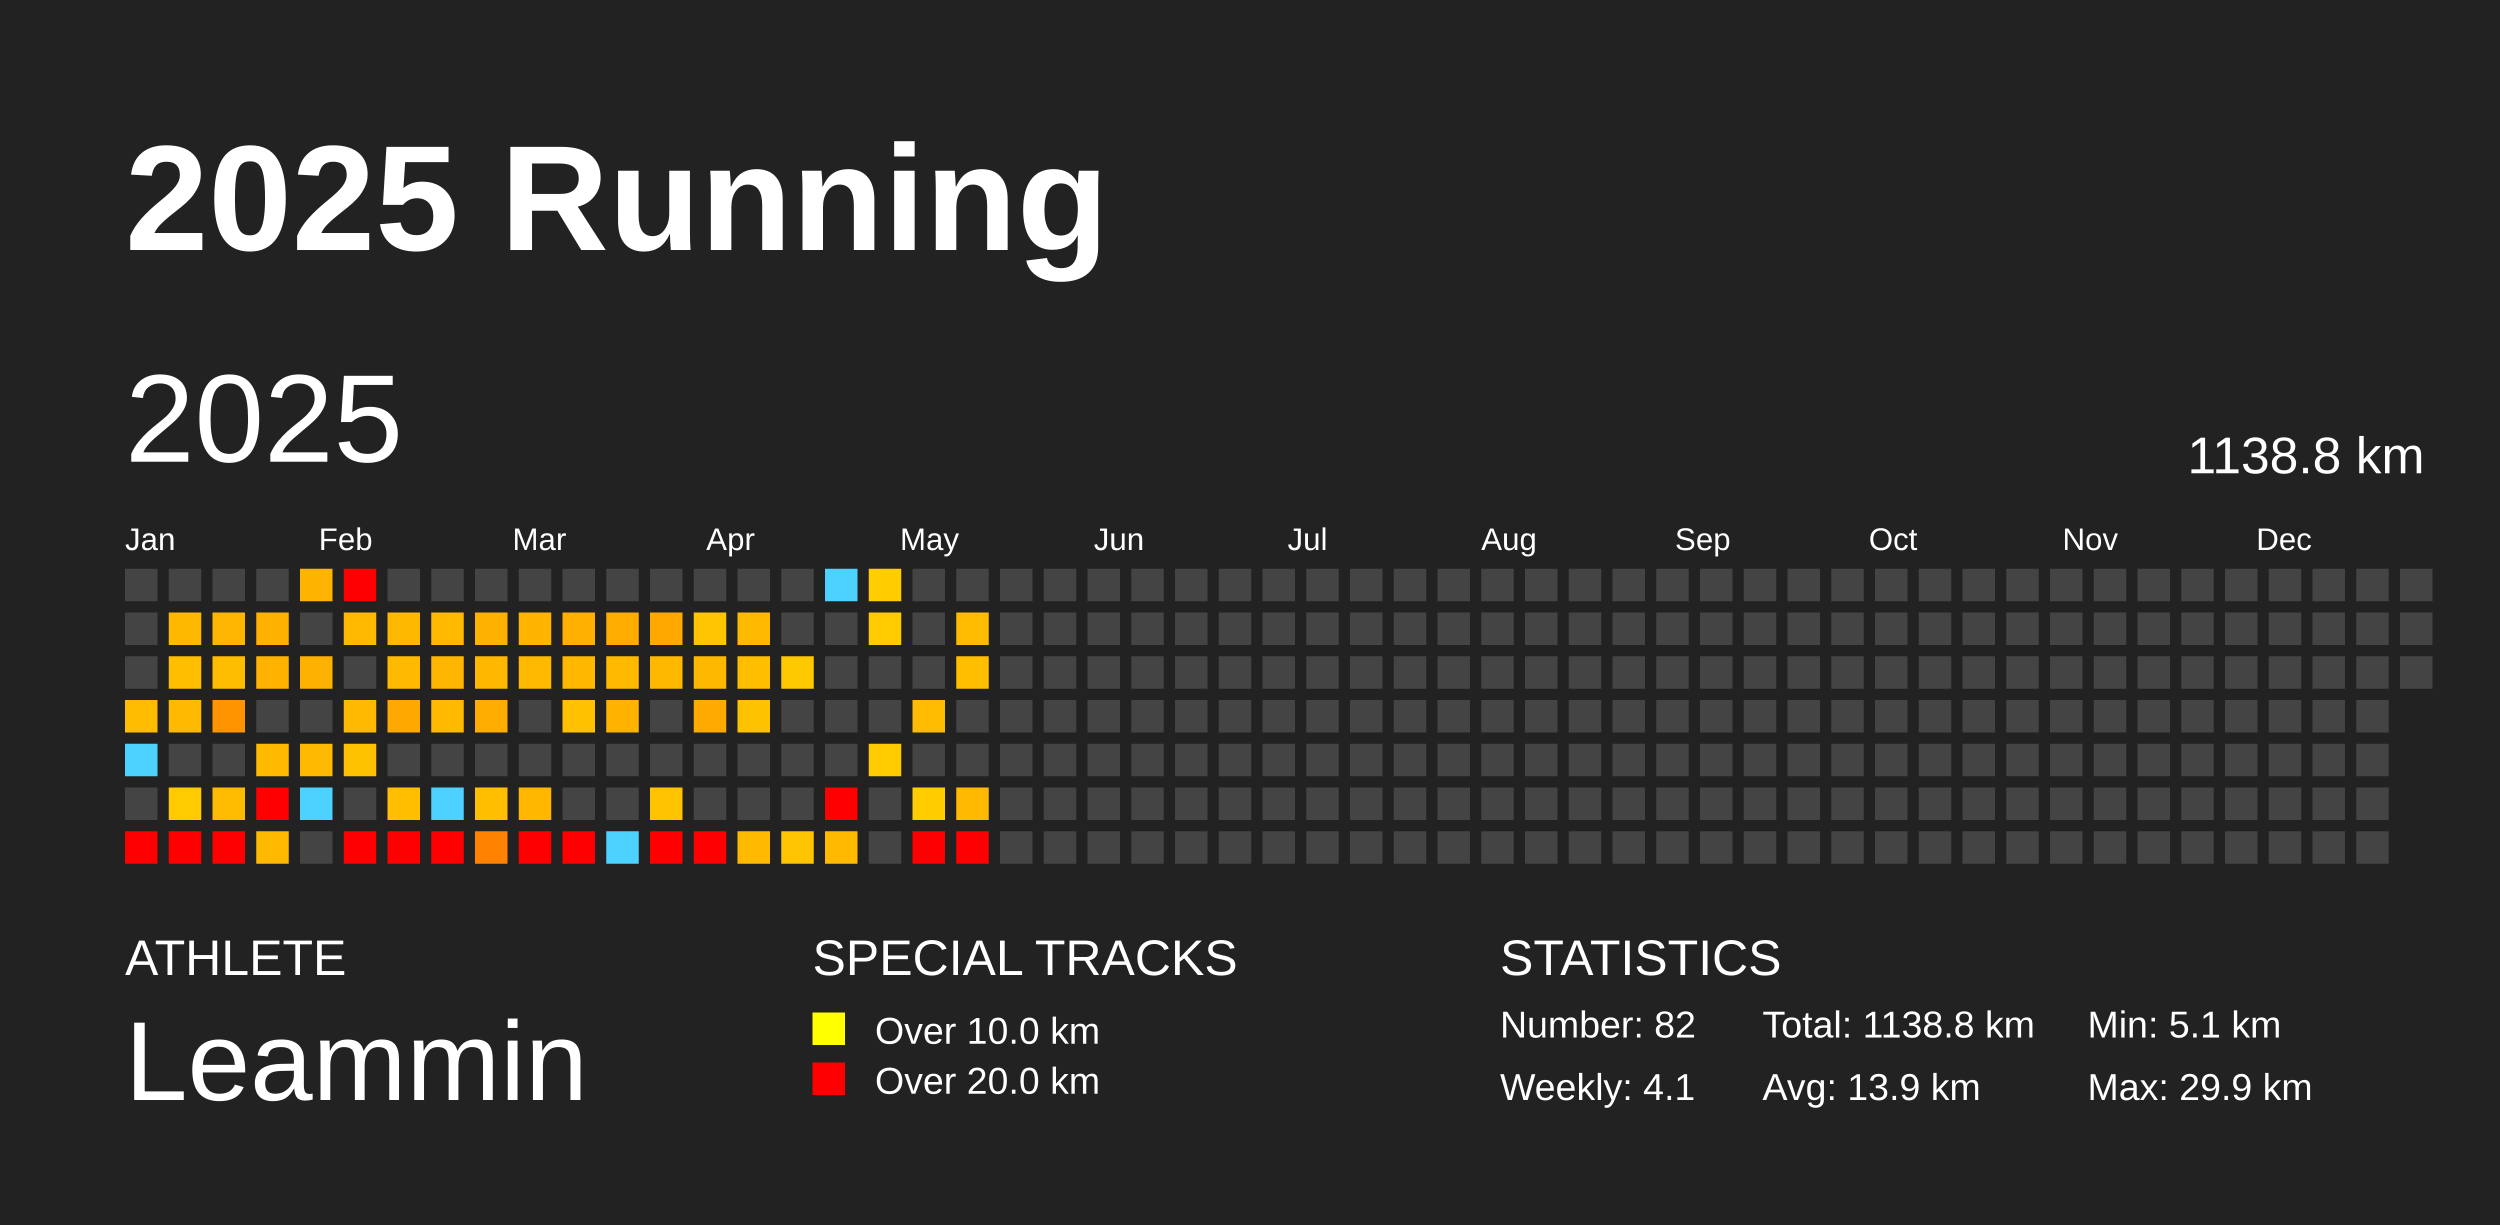
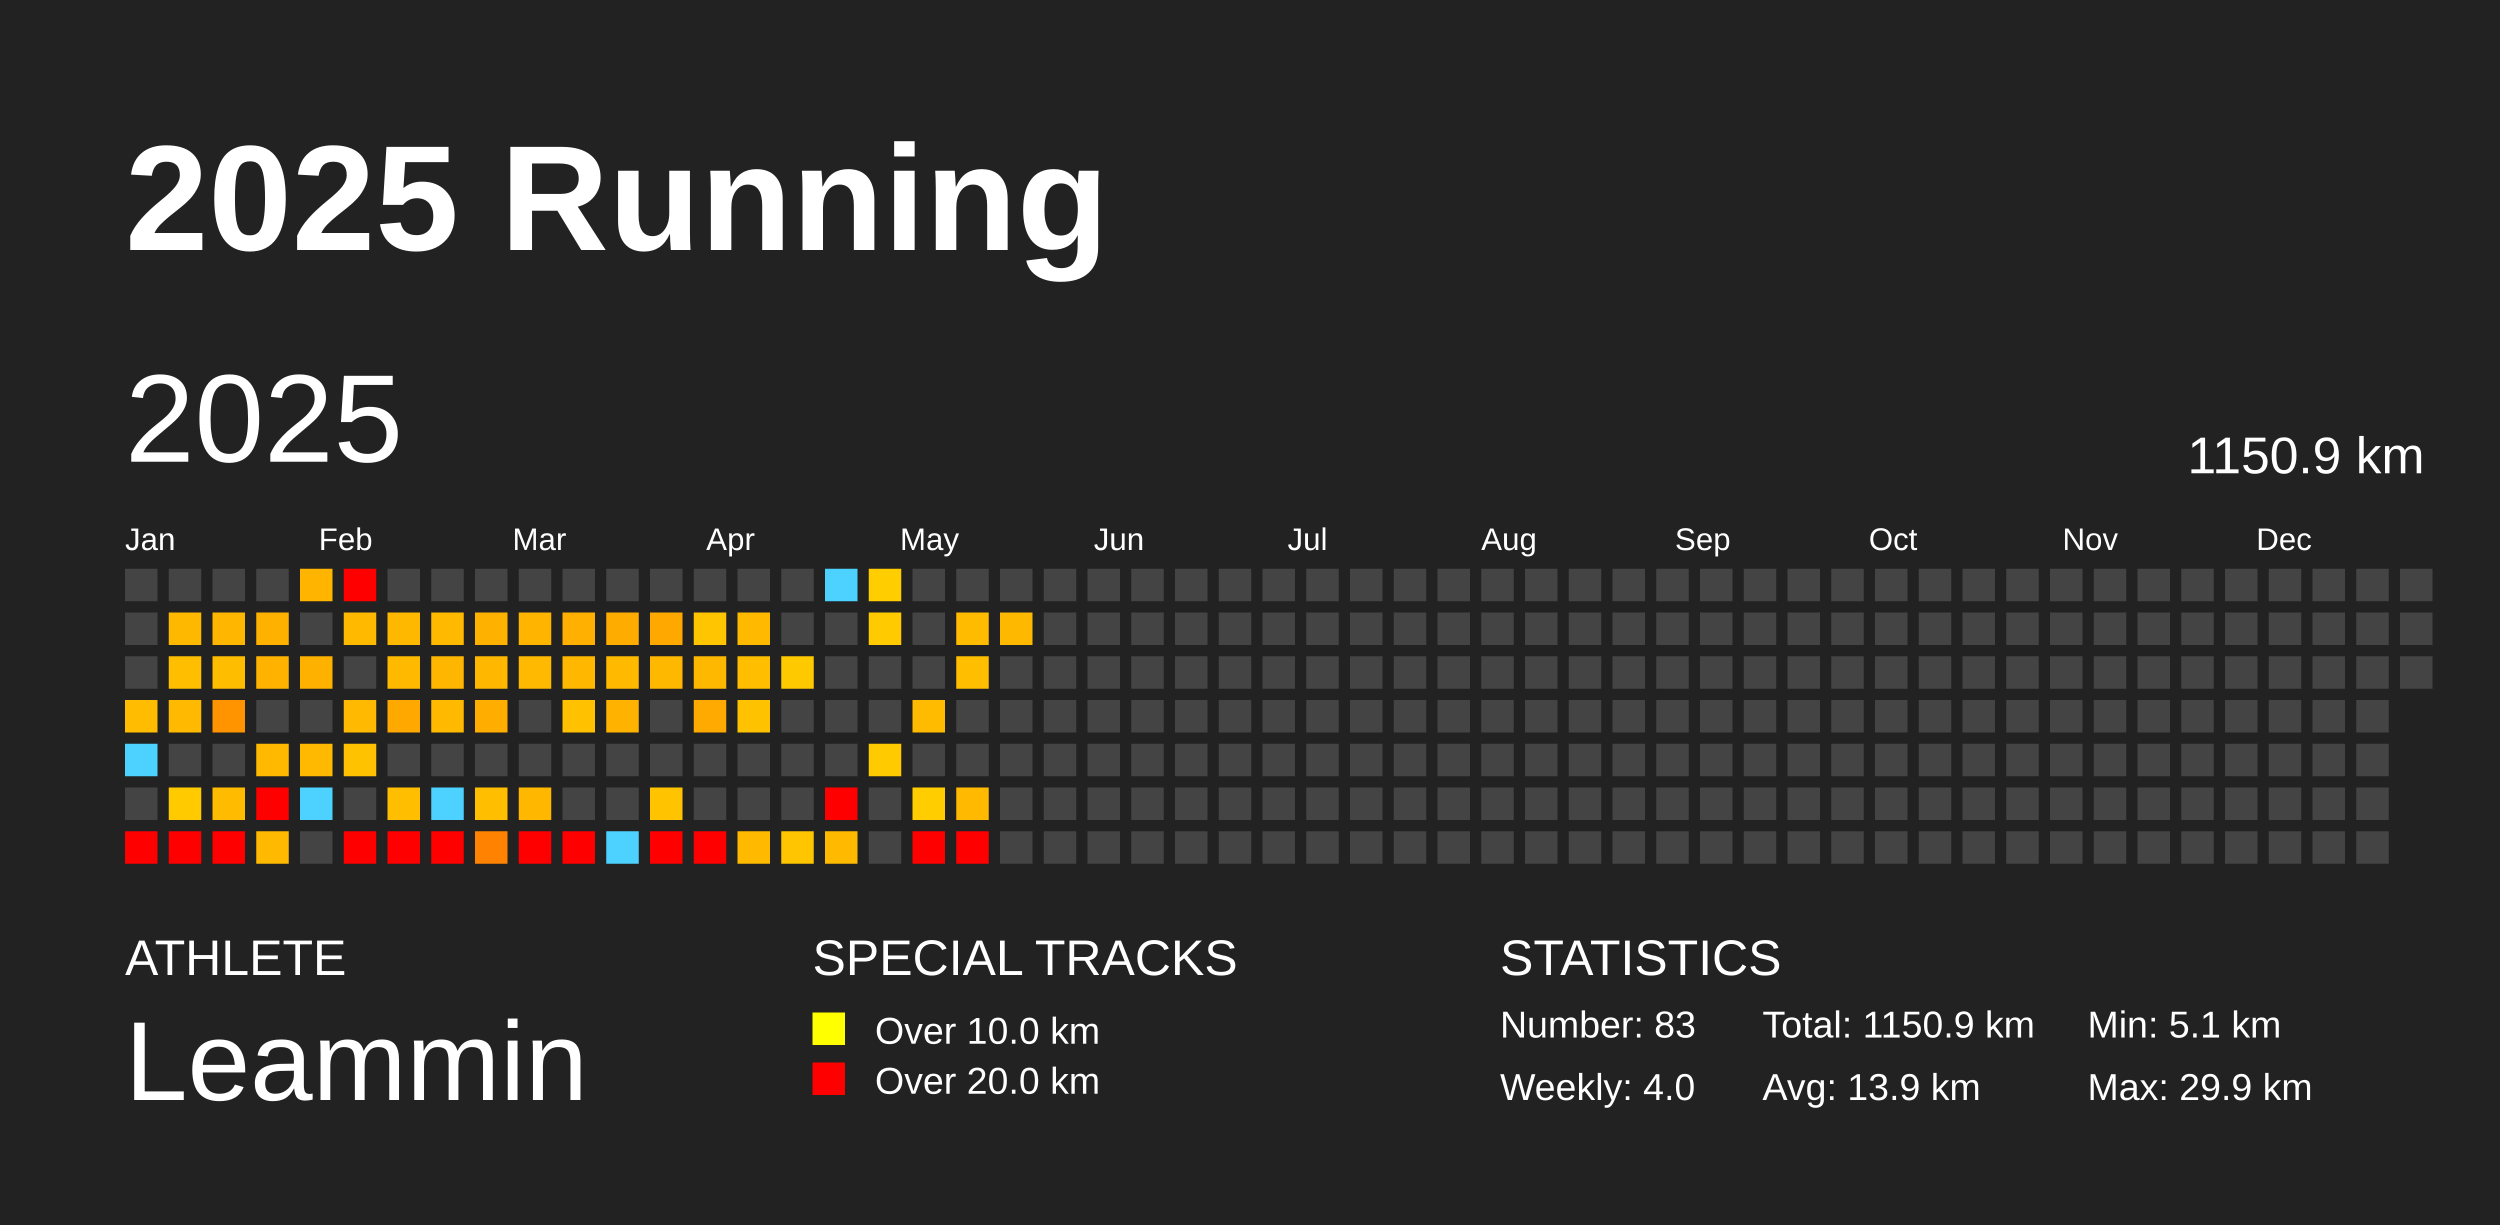
<svg xmlns="http://www.w3.org/2000/svg" baseProfile="full" height="98mm" version="1.1" viewBox="0,0,200,98" width="200mm">
  <defs />
  <rect fill="#222222" height="98" width="200" x="0" y="0" />
  <text fill="#FFFFFF" style="font-size:12px; font-family:Arial; font-weight:bold;" x="10" y="20">2025 Running</text>
  <text fill="#FFFFFF" style="font-size:4px; font-family:Arial" x="10" y="78">ATHLETE</text>
  <text fill="#FFFFFF" style="font-size:9px; font-family:Arial" x="10" y="88">Leammin</text>
  <text fill="#FFFFFF" style="font-size:4px; font-family:Arial" x="65" y="78">SPECIAL TRACKS</text>
  <rect fill="yellow" height="2.6" width="2.6" x="65" y="81" />
  <text fill="#FFFFFF" style="font-size:3px; font-family:Arial" x="70" y="83.5">Over 10.0 km</text>
  <rect fill="red" height="2.6" width="2.6" x="65" y="85" />
  <text fill="#FFFFFF" style="font-size:3px; font-family:Arial" x="70" y="87.5">Over 20.0 km</text>
  <text fill="#FFFFFF" style="font-size:4px; font-family:Arial" x="120" y="78">STATISTICS</text>
-   <text fill="#FFFFFF" style="font-size:3px; font-family:Arial" x="120" y="83">Number: 82</text>
-   <text fill="#FFFFFF" style="font-size:3px; font-family:Arial" x="120" y="88">Weekly: 4.1</text>
-   <text fill="#FFFFFF" style="font-size:3px; font-family:Arial" x="141" y="83">Total: 1138.8 km</text>
+   <text fill="#FFFFFF" style="font-size:3px; font-family:Arial" x="120" y="83">Number: 83</text>
+   <text fill="#FFFFFF" style="font-size:3px; font-family:Arial" x="120" y="88">Weekly: 4.0</text>
+   <text fill="#FFFFFF" style="font-size:3px; font-family:Arial" x="141" y="83">Total: 1150.9 km</text>
  <text fill="#FFFFFF" style="font-size:3px; font-family:Arial" x="141" y="88">Avg: 13.9 km</text>
  <text fill="#FFFFFF" style="font-size:3px; font-family:Arial" x="167" y="83">Min: 5.1 km</text>
  <text fill="#FFFFFF" style="font-size:3px; font-family:Arial" x="167" y="88">Max: 29.9 km</text>
  <text dominant-baseline="hanging" fill="#FFFFFF" style="font-size:10.0px; font-family:Arial;" x="10" y="30">2025</text>
-   <text dominant-baseline="hanging" fill="#FFFFFF" style="font-size:4.125px; font-family:Arial;" x="175" y="35">1138.8 km</text>
+   <text dominant-baseline="hanging" fill="#FFFFFF" style="font-size:4.125px; font-family:Arial;" x="175" y="35">1150.9 km</text>
  <text fill="#FFFFFF" style="font-size:2.5px; font-family:Arial" x="10.0" y="44">Jan</text>
  <text fill="#FFFFFF" style="font-size:2.5px; font-family:Arial" x="25.5" y="44">Feb</text>
  <text fill="#FFFFFF" style="font-size:2.5px; font-family:Arial" x="41.0" y="44">Mar</text>
  <text fill="#FFFFFF" style="font-size:2.5px; font-family:Arial" x="56.5" y="44">Apr</text>
  <text fill="#FFFFFF" style="font-size:2.5px; font-family:Arial" x="72.0" y="44">May</text>
  <text fill="#FFFFFF" style="font-size:2.5px; font-family:Arial" x="87.5" y="44">Jun</text>
  <text fill="#FFFFFF" style="font-size:2.5px; font-family:Arial" x="103.0" y="44">Jul</text>
  <text fill="#FFFFFF" style="font-size:2.5px; font-family:Arial" x="118.5" y="44">Aug</text>
  <text fill="#FFFFFF" style="font-size:2.5px; font-family:Arial" x="134.0" y="44">Sep</text>
  <text fill="#FFFFFF" style="font-size:2.5px; font-family:Arial" x="149.5" y="44">Oct</text>
  <text fill="#FFFFFF" style="font-size:2.5px; font-family:Arial" x="165.0" y="44">Nov</text>
  <text fill="#FFFFFF" style="font-size:2.5px; font-family:Arial" x="180.5" y="44">Dec</text>
  <rect fill="#444444" height="2.6" width="2.6" x="10.0" y="45.5" />
  <rect fill="#444444" height="2.6" width="2.6" x="10.0" y="49.0" />
  <rect fill="#444444" height="2.6" width="2.6" x="10.0" y="52.5" />
  <rect fill="#ffbc00" height="2.6" width="2.6" x="10.0" y="56.0" />
  <rect fill="#4dd2ff" height="2.6" width="2.6" x="10.0" y="59.5" />
  <rect fill="#444444" height="2.6" width="2.6" x="10.0" y="63.0" />
  <rect fill="red" height="2.6" width="2.6" x="10.0" y="66.5" />
  <rect fill="#444444" height="2.6" width="2.6" x="13.5" y="45.5" />
  <rect fill="#ffb800" height="2.6" width="2.6" x="13.5" y="49.0" />
  <rect fill="#ffbf00" height="2.6" width="2.6" x="13.5" y="52.5" />
  <rect fill="#ffb900" height="2.6" width="2.6" x="13.5" y="56.0" />
  <rect fill="#444444" height="2.6" width="2.6" x="13.5" y="59.5" />
  <rect fill="#ffcb00" height="2.6" width="2.6" x="13.5" y="63.0" />
  <rect fill="red" height="2.6" width="2.6" x="13.5" y="66.5" />
  <rect fill="#444444" height="2.6" width="2.6" x="17.0" y="45.5" />
  <rect fill="#ffb600" height="2.6" width="2.6" x="17.0" y="49.0" />
  <rect fill="#ffbd00" height="2.6" width="2.6" x="17.0" y="52.5" />
  <rect fill="#ff9400" height="2.6" width="2.6" x="17.0" y="56.0" />
  <rect fill="#444444" height="2.6" width="2.6" x="17.0" y="59.5" />
  <rect fill="#ffbb00" height="2.6" width="2.6" x="17.0" y="63.0" />
  <rect fill="red" height="2.6" width="2.6" x="17.0" y="66.5" />
  <rect fill="#444444" height="2.6" width="2.6" x="20.5" y="45.5" />
  <rect fill="#ffb100" height="2.6" width="2.6" x="20.5" y="49.0" />
  <rect fill="#ffb300" height="2.6" width="2.6" x="20.5" y="52.5" />
  <rect fill="#444444" height="2.6" width="2.6" x="20.5" y="56.0" />
  <rect fill="#ffba00" height="2.6" width="2.6" x="20.5" y="59.5" />
  <rect fill="red" height="2.6" width="2.6" x="20.5" y="63.0" />
  <rect fill="#ffb900" height="2.6" width="2.6" x="20.5" y="66.5" />
  <rect fill="#ffb400" height="2.6" width="2.6" x="24.0" y="45.5" />
  <rect fill="#444444" height="2.6" width="2.6" x="24.0" y="49.0" />
  <rect fill="#ffb100" height="2.6" width="2.6" x="24.0" y="52.5" />
  <rect fill="#444444" height="2.6" width="2.6" x="24.0" y="56.0" />
  <rect fill="#ffb900" height="2.6" width="2.6" x="24.0" y="59.5" />
  <rect fill="#4dd2ff" height="2.6" width="2.6" x="24.0" y="63.0" />
  <rect fill="#444444" height="2.6" width="2.6" x="24.0" y="66.5" />
  <rect fill="red" height="2.6" width="2.6" x="27.5" y="45.5" />
  <rect fill="#ffba00" height="2.6" width="2.6" x="27.5" y="49.0" />
  <rect fill="#444444" height="2.6" width="2.6" x="27.5" y="52.5" />
  <rect fill="#ffb900" height="2.6" width="2.6" x="27.5" y="56.0" />
  <rect fill="#ffc200" height="2.6" width="2.6" x="27.5" y="59.5" />
  <rect fill="#444444" height="2.6" width="2.6" x="27.5" y="63.0" />
  <rect fill="red" height="2.6" width="2.6" x="27.5" y="66.5" />
  <rect fill="#444444" height="2.6" width="2.6" x="31.0" y="45.5" />
  <rect fill="#ffb800" height="2.6" width="2.6" x="31.0" y="49.0" />
  <rect fill="#ffba00" height="2.6" width="2.6" x="31.0" y="52.5" />
  <rect fill="#ffa800" height="2.6" width="2.6" x="31.0" y="56.0" />
  <rect fill="#444444" height="2.6" width="2.6" x="31.0" y="59.5" />
  <rect fill="#ffbf00" height="2.6" width="2.6" x="31.0" y="63.0" />
  <rect fill="red" height="2.6" width="2.6" x="31.0" y="66.5" />
  <rect fill="#444444" height="2.6" width="2.6" x="34.5" y="45.5" />
  <rect fill="#ffba00" height="2.6" width="2.6" x="34.5" y="49.0" />
  <rect fill="#ffb600" height="2.6" width="2.6" x="34.5" y="52.5" />
  <rect fill="#ffba00" height="2.6" width="2.6" x="34.5" y="56.0" />
  <rect fill="#444444" height="2.6" width="2.6" x="34.5" y="59.5" />
  <rect fill="#4dd2ff" height="2.6" width="2.6" x="34.5" y="63.0" />
  <rect fill="red" height="2.6" width="2.6" x="34.5" y="66.5" />
  <rect fill="#444444" height="2.6" width="2.6" x="38.0" y="45.5" />
  <rect fill="#ffb100" height="2.6" width="2.6" x="38.0" y="49.0" />
  <rect fill="#ffb700" height="2.6" width="2.6" x="38.0" y="52.5" />
  <rect fill="#ffae00" height="2.6" width="2.6" x="38.0" y="56.0" />
  <rect fill="#444444" height="2.6" width="2.6" x="38.0" y="59.5" />
  <rect fill="#ffbf00" height="2.6" width="2.6" x="38.0" y="63.0" />
  <rect fill="#ff8300" height="2.6" width="2.6" x="38.0" y="66.5" />
  <rect fill="#444444" height="2.6" width="2.6" x="41.5" y="45.5" />
  <rect fill="#ffb400" height="2.6" width="2.6" x="41.5" y="49.0" />
  <rect fill="#ffb900" height="2.6" width="2.6" x="41.5" y="52.5" />
  <rect fill="#444444" height="2.6" width="2.6" x="41.5" y="56.0" />
  <rect fill="#444444" height="2.6" width="2.6" x="41.5" y="59.5" />
  <rect fill="#ffb700" height="2.6" width="2.6" x="41.5" y="63.0" />
  <rect fill="red" height="2.6" width="2.6" x="41.5" y="66.5" />
  <rect fill="#444444" height="2.6" width="2.6" x="45.0" y="45.5" />
  <rect fill="#ffb000" height="2.6" width="2.6" x="45.0" y="49.0" />
  <rect fill="#ffb700" height="2.6" width="2.6" x="45.0" y="52.5" />
  <rect fill="#ffc100" height="2.6" width="2.6" x="45.0" y="56.0" />
  <rect fill="#444444" height="2.6" width="2.6" x="45.0" y="59.5" />
  <rect fill="#444444" height="2.6" width="2.6" x="45.0" y="63.0" />
  <rect fill="red" height="2.6" width="2.6" x="45.0" y="66.5" />
  <rect fill="#444444" height="2.6" width="2.6" x="48.5" y="45.5" />
  <rect fill="#ffac00" height="2.6" width="2.6" x="48.5" y="49.0" />
  <rect fill="#ffba00" height="2.6" width="2.6" x="48.5" y="52.5" />
  <rect fill="#ffb300" height="2.6" width="2.6" x="48.5" y="56.0" />
  <rect fill="#444444" height="2.6" width="2.6" x="48.5" y="59.5" />
  <rect fill="#444444" height="2.6" width="2.6" x="48.5" y="63.0" />
  <rect fill="#4dd2ff" height="2.6" width="2.6" x="48.5" y="66.5" />
  <rect fill="#444444" height="2.6" width="2.6" x="52.0" y="45.5" />
  <rect fill="#ffa800" height="2.6" width="2.6" x="52.0" y="49.0" />
  <rect fill="#ffb800" height="2.6" width="2.6" x="52.0" y="52.5" />
  <rect fill="#444444" height="2.6" width="2.6" x="52.0" y="56.0" />
  <rect fill="#444444" height="2.6" width="2.6" x="52.0" y="59.5" />
  <rect fill="#ffc300" height="2.6" width="2.6" x="52.0" y="63.0" />
  <rect fill="red" height="2.6" width="2.6" x="52.0" y="66.5" />
  <rect fill="#444444" height="2.6" width="2.6" x="55.5" y="45.5" />
  <rect fill="#ffc500" height="2.6" width="2.6" x="55.5" y="49.0" />
  <rect fill="#ffb800" height="2.6" width="2.6" x="55.5" y="52.5" />
  <rect fill="#ffaa00" height="2.6" width="2.6" x="55.5" y="56.0" />
  <rect fill="#444444" height="2.6" width="2.6" x="55.5" y="59.5" />
  <rect fill="#444444" height="2.6" width="2.6" x="55.5" y="63.0" />
  <rect fill="red" height="2.6" width="2.6" x="55.5" y="66.5" />
  <rect fill="#444444" height="2.6" width="2.6" x="59.0" y="45.5" />
  <rect fill="#ffba00" height="2.6" width="2.6" x="59.0" y="49.0" />
  <rect fill="#ffbe00" height="2.6" width="2.6" x="59.0" y="52.5" />
  <rect fill="#ffc200" height="2.6" width="2.6" x="59.0" y="56.0" />
  <rect fill="#444444" height="2.6" width="2.6" x="59.0" y="59.5" />
  <rect fill="#444444" height="2.6" width="2.6" x="59.0" y="63.0" />
  <rect fill="#ffba00" height="2.6" width="2.6" x="59.0" y="66.5" />
  <rect fill="#444444" height="2.6" width="2.6" x="62.5" y="45.5" />
  <rect fill="#444444" height="2.6" width="2.6" x="62.5" y="49.0" />
  <rect fill="#ffc900" height="2.6" width="2.6" x="62.5" y="52.5" />
  <rect fill="#444444" height="2.6" width="2.6" x="62.5" y="56.0" />
  <rect fill="#444444" height="2.6" width="2.6" x="62.5" y="59.5" />
  <rect fill="#444444" height="2.6" width="2.6" x="62.5" y="63.0" />
  <rect fill="#ffc500" height="2.6" width="2.6" x="62.5" y="66.5" />
  <rect fill="#4dd2ff" height="2.6" width="2.6" x="66.0" y="45.5" />
  <rect fill="#444444" height="2.6" width="2.6" x="66.0" y="49.0" />
  <rect fill="#444444" height="2.6" width="2.6" x="66.0" y="52.5" />
  <rect fill="#444444" height="2.6" width="2.6" x="66.0" y="56.0" />
  <rect fill="#444444" height="2.6" width="2.6" x="66.0" y="59.5" />
  <rect fill="red" height="2.6" width="2.6" x="66.0" y="63.0" />
  <rect fill="#ffba00" height="2.6" width="2.6" x="66.0" y="66.5" />
  <rect fill="#ffcd00" height="2.6" width="2.6" x="69.5" y="45.5" />
  <rect fill="#ffcb00" height="2.6" width="2.6" x="69.5" y="49.0" />
  <rect fill="#444444" height="2.6" width="2.6" x="69.5" y="52.5" />
  <rect fill="#444444" height="2.6" width="2.6" x="69.5" y="56.0" />
  <rect fill="#ffca00" height="2.6" width="2.6" x="69.5" y="59.5" />
  <rect fill="#444444" height="2.6" width="2.6" x="69.5" y="63.0" />
  <rect fill="#444444" height="2.6" width="2.6" x="69.5" y="66.5" />
  <rect fill="#444444" height="2.6" width="2.6" x="73.0" y="45.5" />
  <rect fill="#444444" height="2.6" width="2.6" x="73.0" y="49.0" />
  <rect fill="#444444" height="2.6" width="2.6" x="73.0" y="52.5" />
  <rect fill="#ffbb00" height="2.6" width="2.6" x="73.0" y="56.0" />
  <rect fill="#444444" height="2.6" width="2.6" x="73.0" y="59.5" />
  <rect fill="#ffcd00" height="2.6" width="2.6" x="73.0" y="63.0" />
  <rect fill="red" height="2.6" width="2.6" x="73.0" y="66.5" />
  <rect fill="#444444" height="2.6" width="2.6" x="76.5" y="45.5" />
  <rect fill="#ffbb00" height="2.6" width="2.6" x="76.5" y="49.0" />
  <rect fill="#ffbe00" height="2.6" width="2.6" x="76.5" y="52.5" />
  <rect fill="#444444" height="2.6" width="2.6" x="76.5" y="56.0" />
  <rect fill="#444444" height="2.6" width="2.6" x="76.5" y="59.5" />
  <rect fill="#ffb900" height="2.6" width="2.6" x="76.5" y="63.0" />
  <rect fill="red" height="2.6" width="2.6" x="76.5" y="66.5" />
  <rect fill="#444444" height="2.6" width="2.6" x="80.0" y="45.5" />
-   <rect fill="#444444" height="2.6" width="2.6" x="80.0" y="49.0" />
+   <rect fill="#ffb800" height="2.6" width="2.6" x="80.0" y="49.0" />
  <rect fill="#444444" height="2.6" width="2.6" x="80.0" y="52.5" />
  <rect fill="#444444" height="2.6" width="2.6" x="80.0" y="56.0" />
  <rect fill="#444444" height="2.6" width="2.6" x="80.0" y="59.5" />
  <rect fill="#444444" height="2.6" width="2.6" x="80.0" y="63.0" />
  <rect fill="#444444" height="2.6" width="2.6" x="80.0" y="66.5" />
  <rect fill="#444444" height="2.6" width="2.6" x="83.5" y="45.5" />
  <rect fill="#444444" height="2.6" width="2.6" x="83.5" y="49.0" />
  <rect fill="#444444" height="2.6" width="2.6" x="83.5" y="52.5" />
  <rect fill="#444444" height="2.6" width="2.6" x="83.5" y="56.0" />
  <rect fill="#444444" height="2.6" width="2.6" x="83.5" y="59.5" />
  <rect fill="#444444" height="2.6" width="2.6" x="83.5" y="63.0" />
  <rect fill="#444444" height="2.6" width="2.6" x="83.5" y="66.5" />
  <rect fill="#444444" height="2.6" width="2.6" x="87.0" y="45.5" />
  <rect fill="#444444" height="2.6" width="2.6" x="87.0" y="49.0" />
  <rect fill="#444444" height="2.6" width="2.6" x="87.0" y="52.5" />
  <rect fill="#444444" height="2.6" width="2.6" x="87.0" y="56.0" />
  <rect fill="#444444" height="2.6" width="2.6" x="87.0" y="59.5" />
  <rect fill="#444444" height="2.6" width="2.6" x="87.0" y="63.0" />
  <rect fill="#444444" height="2.6" width="2.6" x="87.0" y="66.5" />
  <rect fill="#444444" height="2.6" width="2.6" x="90.5" y="45.5" />
  <rect fill="#444444" height="2.6" width="2.6" x="90.5" y="49.0" />
  <rect fill="#444444" height="2.6" width="2.6" x="90.5" y="52.5" />
  <rect fill="#444444" height="2.6" width="2.6" x="90.5" y="56.0" />
  <rect fill="#444444" height="2.6" width="2.6" x="90.5" y="59.5" />
  <rect fill="#444444" height="2.6" width="2.6" x="90.5" y="63.0" />
  <rect fill="#444444" height="2.6" width="2.6" x="90.5" y="66.5" />
  <rect fill="#444444" height="2.6" width="2.6" x="94.0" y="45.5" />
  <rect fill="#444444" height="2.6" width="2.6" x="94.0" y="49.0" />
  <rect fill="#444444" height="2.6" width="2.6" x="94.0" y="52.5" />
  <rect fill="#444444" height="2.6" width="2.6" x="94.0" y="56.0" />
  <rect fill="#444444" height="2.6" width="2.6" x="94.0" y="59.5" />
  <rect fill="#444444" height="2.6" width="2.6" x="94.0" y="63.0" />
  <rect fill="#444444" height="2.6" width="2.6" x="94.0" y="66.5" />
  <rect fill="#444444" height="2.6" width="2.6" x="97.5" y="45.5" />
  <rect fill="#444444" height="2.6" width="2.6" x="97.5" y="49.0" />
  <rect fill="#444444" height="2.6" width="2.6" x="97.5" y="52.5" />
  <rect fill="#444444" height="2.6" width="2.6" x="97.5" y="56.0" />
  <rect fill="#444444" height="2.6" width="2.6" x="97.5" y="59.5" />
  <rect fill="#444444" height="2.6" width="2.6" x="97.5" y="63.0" />
  <rect fill="#444444" height="2.6" width="2.6" x="97.5" y="66.5" />
  <rect fill="#444444" height="2.6" width="2.6" x="101.0" y="45.5" />
  <rect fill="#444444" height="2.6" width="2.6" x="101.0" y="49.0" />
  <rect fill="#444444" height="2.6" width="2.6" x="101.0" y="52.5" />
  <rect fill="#444444" height="2.6" width="2.6" x="101.0" y="56.0" />
  <rect fill="#444444" height="2.6" width="2.6" x="101.0" y="59.5" />
  <rect fill="#444444" height="2.6" width="2.6" x="101.0" y="63.0" />
  <rect fill="#444444" height="2.6" width="2.6" x="101.0" y="66.5" />
  <rect fill="#444444" height="2.6" width="2.6" x="104.5" y="45.5" />
  <rect fill="#444444" height="2.6" width="2.6" x="104.5" y="49.0" />
  <rect fill="#444444" height="2.6" width="2.6" x="104.5" y="52.5" />
  <rect fill="#444444" height="2.6" width="2.6" x="104.5" y="56.0" />
  <rect fill="#444444" height="2.6" width="2.6" x="104.5" y="59.5" />
  <rect fill="#444444" height="2.6" width="2.6" x="104.5" y="63.0" />
  <rect fill="#444444" height="2.6" width="2.6" x="104.5" y="66.5" />
  <rect fill="#444444" height="2.6" width="2.6" x="108.0" y="45.5" />
  <rect fill="#444444" height="2.6" width="2.6" x="108.0" y="49.0" />
  <rect fill="#444444" height="2.6" width="2.6" x="108.0" y="52.5" />
  <rect fill="#444444" height="2.6" width="2.6" x="108.0" y="56.0" />
  <rect fill="#444444" height="2.6" width="2.6" x="108.0" y="59.5" />
  <rect fill="#444444" height="2.6" width="2.6" x="108.0" y="63.0" />
  <rect fill="#444444" height="2.6" width="2.6" x="108.0" y="66.5" />
  <rect fill="#444444" height="2.6" width="2.6" x="111.5" y="45.5" />
  <rect fill="#444444" height="2.6" width="2.6" x="111.5" y="49.0" />
  <rect fill="#444444" height="2.6" width="2.6" x="111.5" y="52.5" />
  <rect fill="#444444" height="2.6" width="2.6" x="111.5" y="56.0" />
  <rect fill="#444444" height="2.6" width="2.6" x="111.5" y="59.5" />
  <rect fill="#444444" height="2.6" width="2.6" x="111.5" y="63.0" />
  <rect fill="#444444" height="2.6" width="2.6" x="111.5" y="66.5" />
  <rect fill="#444444" height="2.6" width="2.6" x="115.0" y="45.5" />
  <rect fill="#444444" height="2.6" width="2.6" x="115.0" y="49.0" />
  <rect fill="#444444" height="2.6" width="2.6" x="115.0" y="52.5" />
  <rect fill="#444444" height="2.6" width="2.6" x="115.0" y="56.0" />
  <rect fill="#444444" height="2.6" width="2.6" x="115.0" y="59.5" />
  <rect fill="#444444" height="2.6" width="2.6" x="115.0" y="63.0" />
  <rect fill="#444444" height="2.6" width="2.6" x="115.0" y="66.5" />
  <rect fill="#444444" height="2.6" width="2.6" x="118.5" y="45.5" />
  <rect fill="#444444" height="2.6" width="2.6" x="118.5" y="49.0" />
  <rect fill="#444444" height="2.6" width="2.6" x="118.5" y="52.5" />
  <rect fill="#444444" height="2.6" width="2.6" x="118.5" y="56.0" />
  <rect fill="#444444" height="2.6" width="2.6" x="118.5" y="59.5" />
  <rect fill="#444444" height="2.6" width="2.6" x="118.5" y="63.0" />
  <rect fill="#444444" height="2.6" width="2.6" x="118.5" y="66.5" />
  <rect fill="#444444" height="2.6" width="2.6" x="122.0" y="45.5" />
  <rect fill="#444444" height="2.6" width="2.6" x="122.0" y="49.0" />
  <rect fill="#444444" height="2.6" width="2.6" x="122.0" y="52.5" />
  <rect fill="#444444" height="2.6" width="2.6" x="122.0" y="56.0" />
  <rect fill="#444444" height="2.6" width="2.6" x="122.0" y="59.5" />
  <rect fill="#444444" height="2.6" width="2.6" x="122.0" y="63.0" />
  <rect fill="#444444" height="2.6" width="2.6" x="122.0" y="66.5" />
  <rect fill="#444444" height="2.6" width="2.6" x="125.5" y="45.5" />
  <rect fill="#444444" height="2.6" width="2.6" x="125.5" y="49.0" />
  <rect fill="#444444" height="2.6" width="2.6" x="125.5" y="52.5" />
  <rect fill="#444444" height="2.6" width="2.6" x="125.5" y="56.0" />
  <rect fill="#444444" height="2.6" width="2.6" x="125.5" y="59.5" />
  <rect fill="#444444" height="2.6" width="2.6" x="125.5" y="63.0" />
  <rect fill="#444444" height="2.6" width="2.6" x="125.5" y="66.5" />
  <rect fill="#444444" height="2.6" width="2.6" x="129.0" y="45.5" />
  <rect fill="#444444" height="2.6" width="2.6" x="129.0" y="49.0" />
  <rect fill="#444444" height="2.6" width="2.6" x="129.0" y="52.5" />
  <rect fill="#444444" height="2.6" width="2.6" x="129.0" y="56.0" />
  <rect fill="#444444" height="2.6" width="2.6" x="129.0" y="59.5" />
  <rect fill="#444444" height="2.6" width="2.6" x="129.0" y="63.0" />
  <rect fill="#444444" height="2.6" width="2.6" x="129.0" y="66.5" />
  <rect fill="#444444" height="2.6" width="2.6" x="132.5" y="45.5" />
  <rect fill="#444444" height="2.6" width="2.6" x="132.5" y="49.0" />
  <rect fill="#444444" height="2.6" width="2.6" x="132.5" y="52.5" />
  <rect fill="#444444" height="2.6" width="2.6" x="132.5" y="56.0" />
  <rect fill="#444444" height="2.6" width="2.6" x="132.5" y="59.5" />
  <rect fill="#444444" height="2.6" width="2.6" x="132.5" y="63.0" />
  <rect fill="#444444" height="2.6" width="2.6" x="132.5" y="66.5" />
  <rect fill="#444444" height="2.6" width="2.6" x="136.0" y="45.5" />
  <rect fill="#444444" height="2.6" width="2.6" x="136.0" y="49.0" />
  <rect fill="#444444" height="2.6" width="2.6" x="136.0" y="52.5" />
  <rect fill="#444444" height="2.6" width="2.6" x="136.0" y="56.0" />
  <rect fill="#444444" height="2.6" width="2.6" x="136.0" y="59.5" />
  <rect fill="#444444" height="2.6" width="2.6" x="136.0" y="63.0" />
  <rect fill="#444444" height="2.6" width="2.6" x="136.0" y="66.5" />
  <rect fill="#444444" height="2.6" width="2.6" x="139.5" y="45.5" />
  <rect fill="#444444" height="2.6" width="2.6" x="139.5" y="49.0" />
  <rect fill="#444444" height="2.6" width="2.6" x="139.5" y="52.5" />
  <rect fill="#444444" height="2.6" width="2.6" x="139.5" y="56.0" />
  <rect fill="#444444" height="2.6" width="2.6" x="139.5" y="59.5" />
  <rect fill="#444444" height="2.6" width="2.6" x="139.5" y="63.0" />
  <rect fill="#444444" height="2.6" width="2.6" x="139.5" y="66.5" />
  <rect fill="#444444" height="2.6" width="2.6" x="143.0" y="45.5" />
  <rect fill="#444444" height="2.6" width="2.6" x="143.0" y="49.0" />
  <rect fill="#444444" height="2.6" width="2.6" x="143.0" y="52.5" />
  <rect fill="#444444" height="2.6" width="2.6" x="143.0" y="56.0" />
  <rect fill="#444444" height="2.6" width="2.6" x="143.0" y="59.5" />
  <rect fill="#444444" height="2.6" width="2.6" x="143.0" y="63.0" />
  <rect fill="#444444" height="2.6" width="2.6" x="143.0" y="66.5" />
  <rect fill="#444444" height="2.6" width="2.6" x="146.5" y="45.5" />
  <rect fill="#444444" height="2.6" width="2.6" x="146.5" y="49.0" />
  <rect fill="#444444" height="2.6" width="2.6" x="146.5" y="52.5" />
  <rect fill="#444444" height="2.6" width="2.6" x="146.5" y="56.0" />
  <rect fill="#444444" height="2.6" width="2.6" x="146.5" y="59.5" />
  <rect fill="#444444" height="2.6" width="2.6" x="146.5" y="63.0" />
  <rect fill="#444444" height="2.6" width="2.6" x="146.5" y="66.5" />
  <rect fill="#444444" height="2.6" width="2.6" x="150.0" y="45.5" />
  <rect fill="#444444" height="2.6" width="2.6" x="150.0" y="49.0" />
  <rect fill="#444444" height="2.6" width="2.6" x="150.0" y="52.5" />
  <rect fill="#444444" height="2.6" width="2.6" x="150.0" y="56.0" />
  <rect fill="#444444" height="2.6" width="2.6" x="150.0" y="59.5" />
  <rect fill="#444444" height="2.6" width="2.6" x="150.0" y="63.0" />
  <rect fill="#444444" height="2.6" width="2.6" x="150.0" y="66.5" />
  <rect fill="#444444" height="2.6" width="2.6" x="153.5" y="45.5" />
  <rect fill="#444444" height="2.6" width="2.6" x="153.5" y="49.0" />
  <rect fill="#444444" height="2.6" width="2.6" x="153.5" y="52.5" />
  <rect fill="#444444" height="2.6" width="2.6" x="153.5" y="56.0" />
  <rect fill="#444444" height="2.6" width="2.6" x="153.5" y="59.5" />
  <rect fill="#444444" height="2.6" width="2.6" x="153.5" y="63.0" />
  <rect fill="#444444" height="2.6" width="2.6" x="153.5" y="66.5" />
  <rect fill="#444444" height="2.6" width="2.6" x="157.0" y="45.5" />
  <rect fill="#444444" height="2.6" width="2.6" x="157.0" y="49.0" />
  <rect fill="#444444" height="2.6" width="2.6" x="157.0" y="52.5" />
  <rect fill="#444444" height="2.6" width="2.6" x="157.0" y="56.0" />
  <rect fill="#444444" height="2.6" width="2.6" x="157.0" y="59.5" />
  <rect fill="#444444" height="2.6" width="2.6" x="157.0" y="63.0" />
  <rect fill="#444444" height="2.6" width="2.6" x="157.0" y="66.5" />
  <rect fill="#444444" height="2.6" width="2.6" x="160.5" y="45.5" />
  <rect fill="#444444" height="2.6" width="2.6" x="160.5" y="49.0" />
  <rect fill="#444444" height="2.6" width="2.6" x="160.5" y="52.5" />
  <rect fill="#444444" height="2.6" width="2.6" x="160.5" y="56.0" />
  <rect fill="#444444" height="2.6" width="2.6" x="160.5" y="59.5" />
  <rect fill="#444444" height="2.6" width="2.6" x="160.5" y="63.0" />
  <rect fill="#444444" height="2.6" width="2.6" x="160.5" y="66.5" />
  <rect fill="#444444" height="2.6" width="2.6" x="164.0" y="45.5" />
  <rect fill="#444444" height="2.6" width="2.6" x="164.0" y="49.0" />
  <rect fill="#444444" height="2.6" width="2.6" x="164.0" y="52.5" />
  <rect fill="#444444" height="2.6" width="2.6" x="164.0" y="56.0" />
  <rect fill="#444444" height="2.6" width="2.6" x="164.0" y="59.5" />
  <rect fill="#444444" height="2.6" width="2.6" x="164.0" y="63.0" />
  <rect fill="#444444" height="2.6" width="2.6" x="164.0" y="66.5" />
  <rect fill="#444444" height="2.6" width="2.6" x="167.5" y="45.5" />
  <rect fill="#444444" height="2.6" width="2.6" x="167.5" y="49.0" />
  <rect fill="#444444" height="2.6" width="2.6" x="167.5" y="52.5" />
  <rect fill="#444444" height="2.6" width="2.6" x="167.5" y="56.0" />
  <rect fill="#444444" height="2.6" width="2.6" x="167.5" y="59.5" />
  <rect fill="#444444" height="2.6" width="2.6" x="167.5" y="63.0" />
  <rect fill="#444444" height="2.6" width="2.6" x="167.5" y="66.5" />
  <rect fill="#444444" height="2.6" width="2.6" x="171.0" y="45.5" />
  <rect fill="#444444" height="2.6" width="2.6" x="171.0" y="49.0" />
  <rect fill="#444444" height="2.6" width="2.6" x="171.0" y="52.5" />
  <rect fill="#444444" height="2.6" width="2.6" x="171.0" y="56.0" />
  <rect fill="#444444" height="2.6" width="2.6" x="171.0" y="59.5" />
  <rect fill="#444444" height="2.6" width="2.6" x="171.0" y="63.0" />
  <rect fill="#444444" height="2.6" width="2.6" x="171.0" y="66.5" />
  <rect fill="#444444" height="2.6" width="2.6" x="174.5" y="45.5" />
  <rect fill="#444444" height="2.6" width="2.6" x="174.5" y="49.0" />
  <rect fill="#444444" height="2.6" width="2.6" x="174.5" y="52.5" />
  <rect fill="#444444" height="2.6" width="2.6" x="174.5" y="56.0" />
  <rect fill="#444444" height="2.6" width="2.6" x="174.5" y="59.5" />
  <rect fill="#444444" height="2.6" width="2.6" x="174.5" y="63.0" />
  <rect fill="#444444" height="2.6" width="2.6" x="174.5" y="66.5" />
  <rect fill="#444444" height="2.6" width="2.6" x="178.0" y="45.5" />
  <rect fill="#444444" height="2.6" width="2.6" x="178.0" y="49.0" />
  <rect fill="#444444" height="2.6" width="2.6" x="178.0" y="52.5" />
  <rect fill="#444444" height="2.6" width="2.6" x="178.0" y="56.0" />
  <rect fill="#444444" height="2.6" width="2.6" x="178.0" y="59.5" />
  <rect fill="#444444" height="2.6" width="2.6" x="178.0" y="63.0" />
  <rect fill="#444444" height="2.6" width="2.6" x="178.0" y="66.5" />
  <rect fill="#444444" height="2.6" width="2.6" x="181.5" y="45.5" />
  <rect fill="#444444" height="2.6" width="2.6" x="181.5" y="49.0" />
  <rect fill="#444444" height="2.6" width="2.6" x="181.5" y="52.5" />
  <rect fill="#444444" height="2.6" width="2.6" x="181.5" y="56.0" />
  <rect fill="#444444" height="2.6" width="2.6" x="181.5" y="59.5" />
  <rect fill="#444444" height="2.6" width="2.6" x="181.5" y="63.0" />
  <rect fill="#444444" height="2.6" width="2.6" x="181.5" y="66.5" />
  <rect fill="#444444" height="2.6" width="2.6" x="185.0" y="45.5" />
  <rect fill="#444444" height="2.6" width="2.6" x="185.0" y="49.0" />
  <rect fill="#444444" height="2.6" width="2.6" x="185.0" y="52.5" />
  <rect fill="#444444" height="2.6" width="2.6" x="185.0" y="56.0" />
  <rect fill="#444444" height="2.6" width="2.6" x="185.0" y="59.5" />
  <rect fill="#444444" height="2.6" width="2.6" x="185.0" y="63.0" />
  <rect fill="#444444" height="2.6" width="2.6" x="185.0" y="66.5" />
  <rect fill="#444444" height="2.6" width="2.6" x="188.5" y="45.5" />
  <rect fill="#444444" height="2.6" width="2.6" x="188.5" y="49.0" />
  <rect fill="#444444" height="2.6" width="2.6" x="188.5" y="52.5" />
  <rect fill="#444444" height="2.6" width="2.6" x="188.5" y="56.0" />
  <rect fill="#444444" height="2.6" width="2.6" x="188.5" y="59.5" />
  <rect fill="#444444" height="2.6" width="2.6" x="188.5" y="63.0" />
  <rect fill="#444444" height="2.6" width="2.6" x="188.5" y="66.5" />
  <rect fill="#444444" height="2.6" width="2.6" x="192.0" y="45.5" />
  <rect fill="#444444" height="2.6" width="2.6" x="192.0" y="49.0" />
  <rect fill="#444444" height="2.6" width="2.6" x="192.0" y="52.5" />
</svg>
